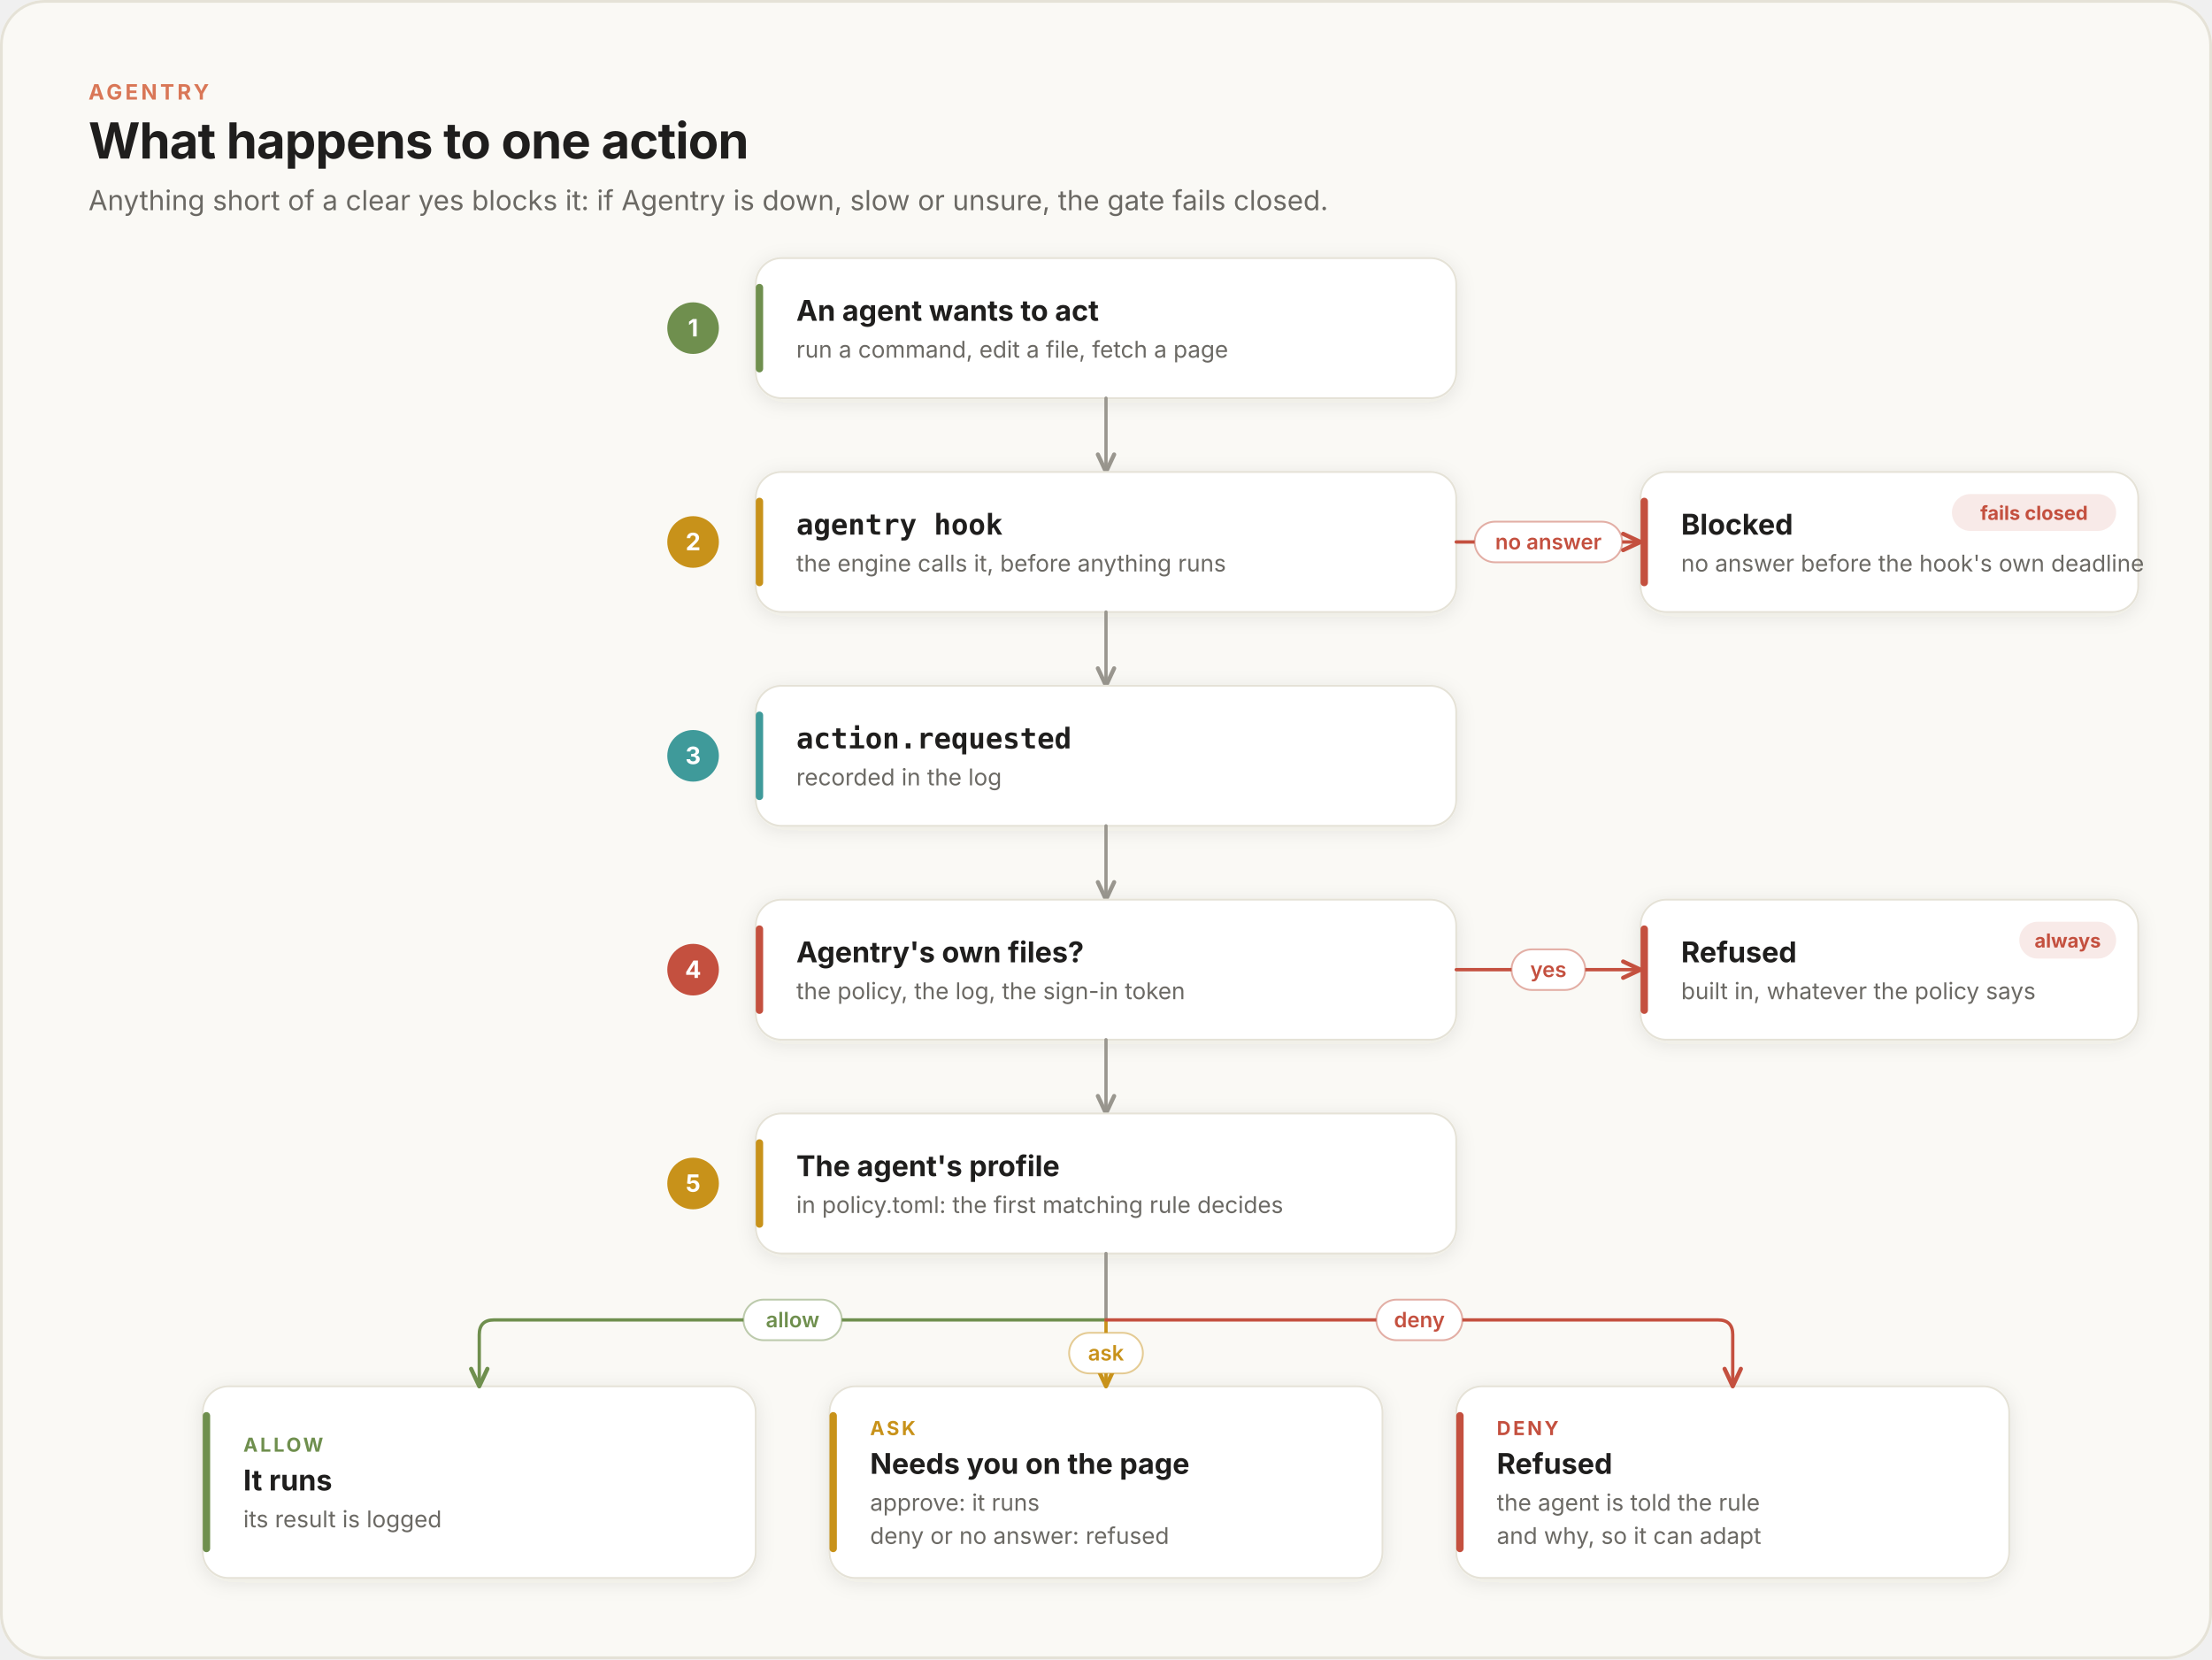
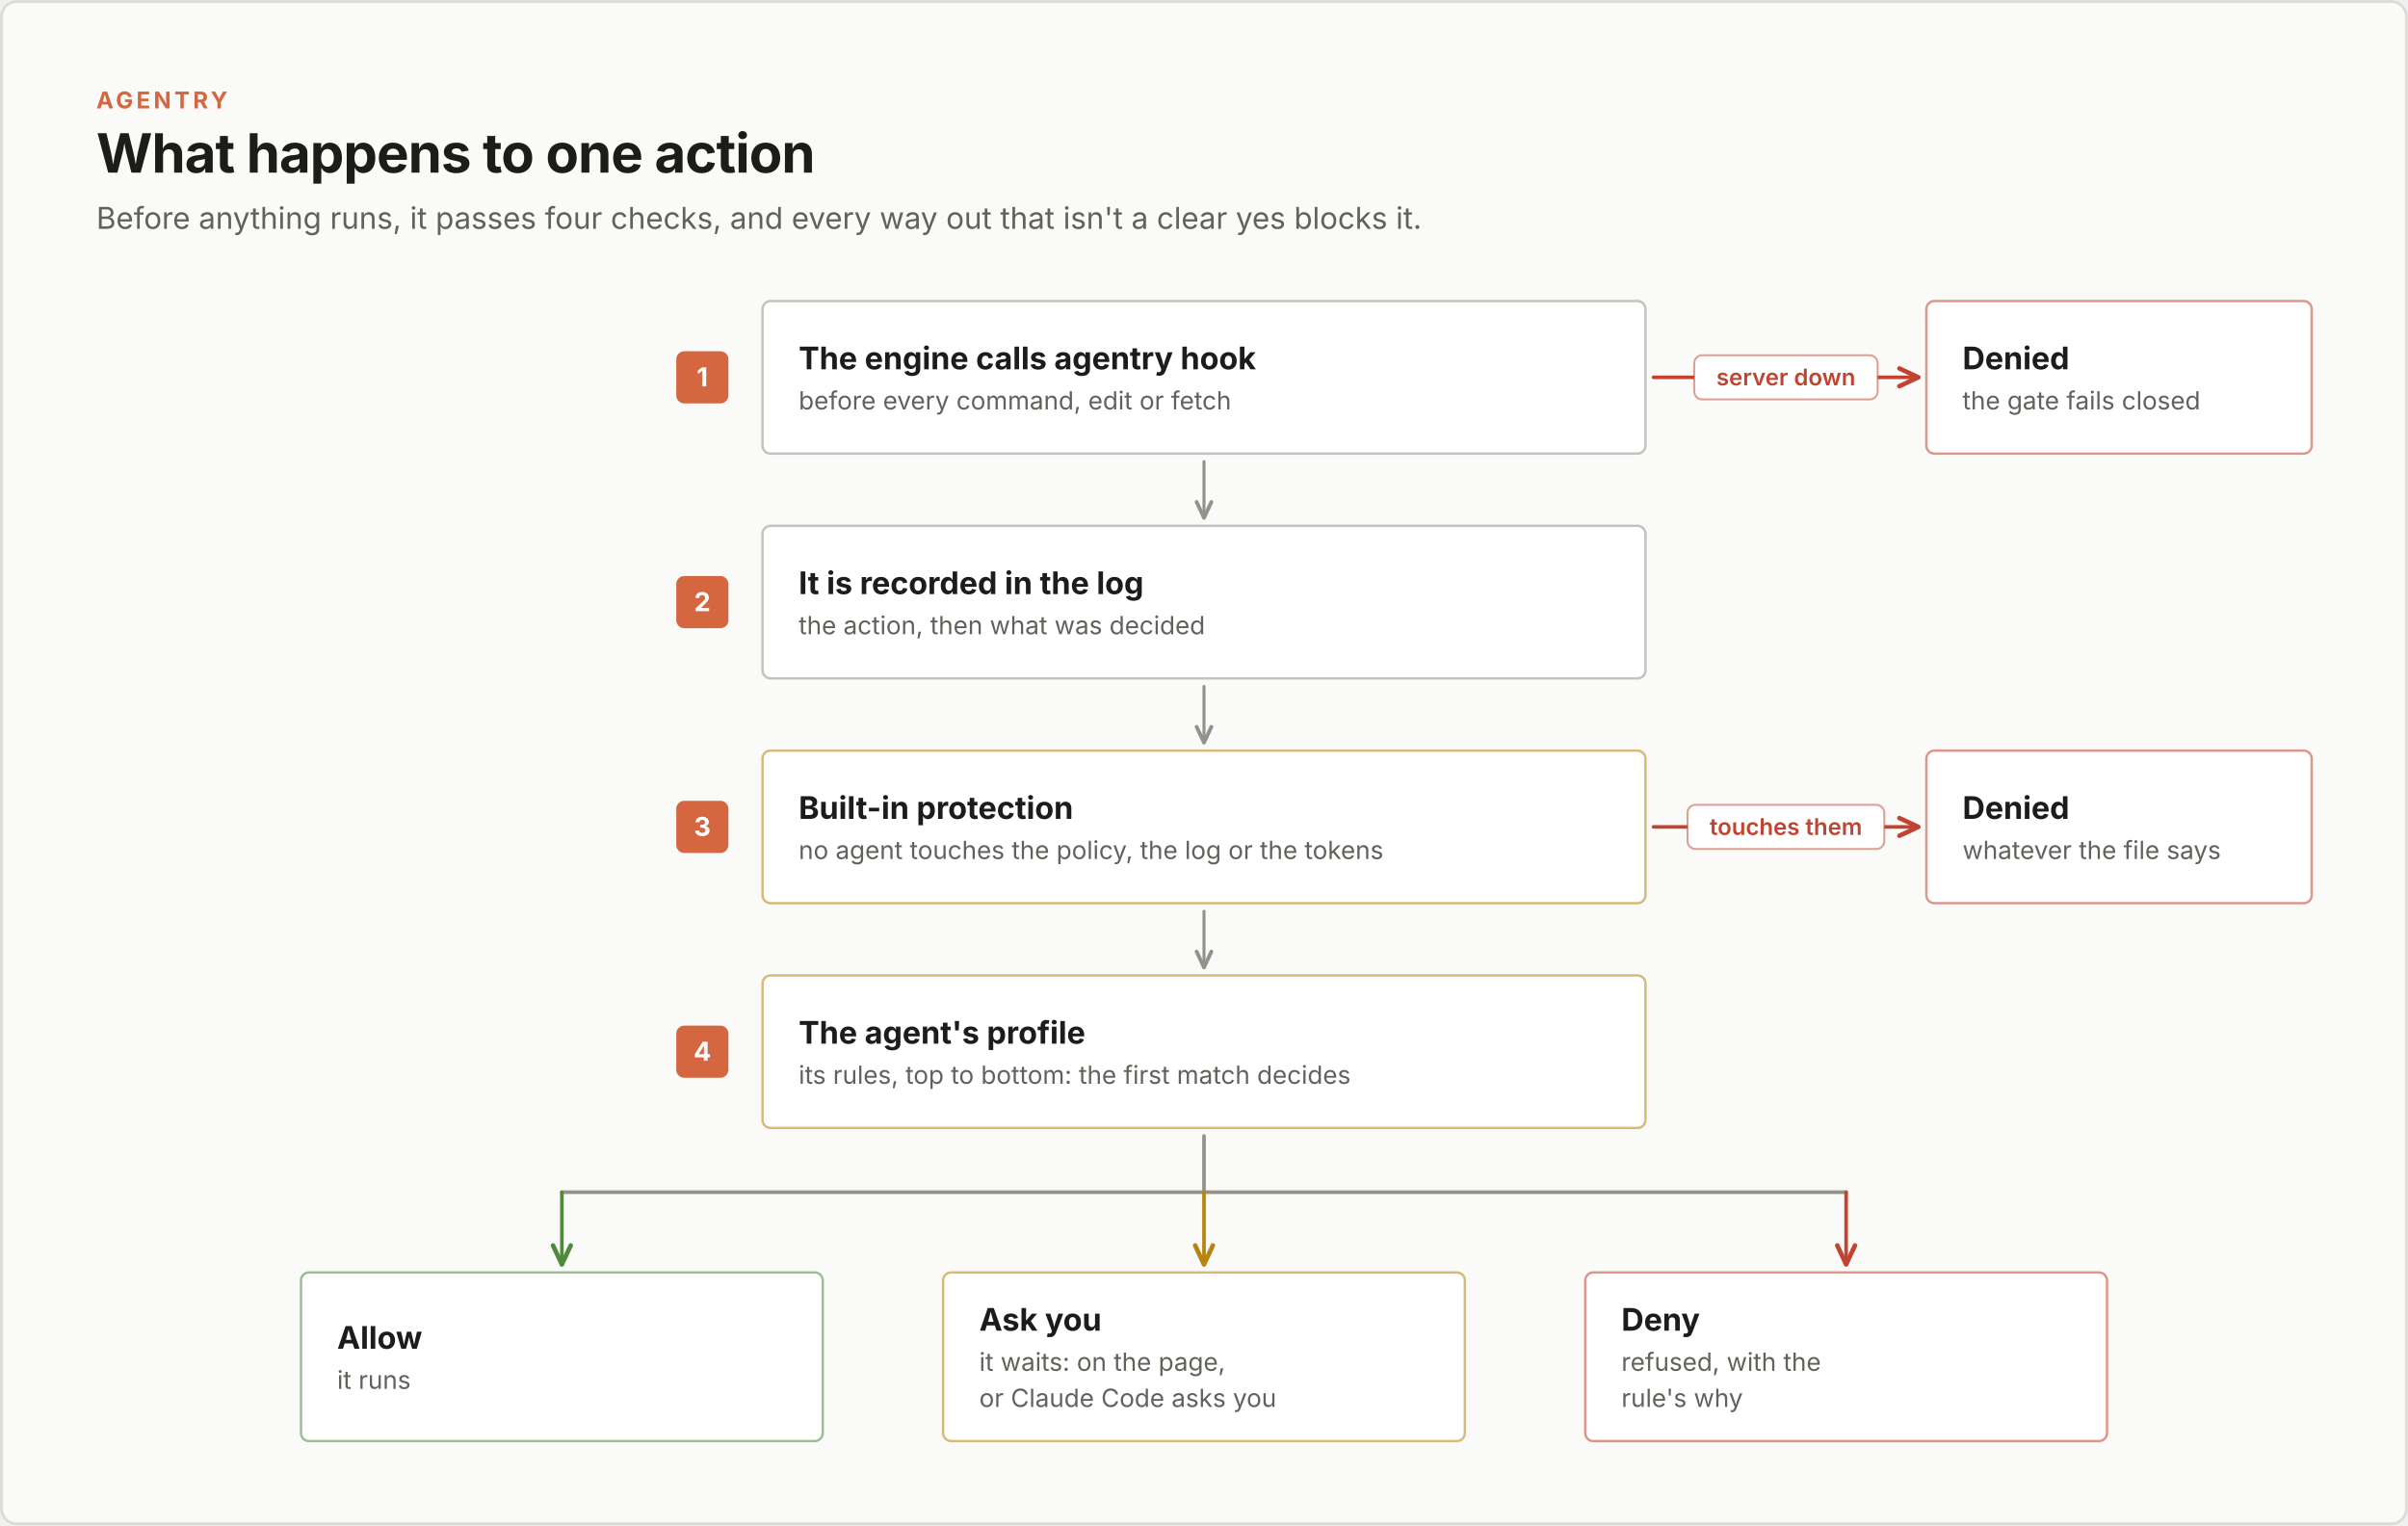
- <svg xmlns="http://www.w3.org/2000/svg" viewBox="0 0 1200 900" width="1200" height="900" font-family="Inter, ui-sans-serif, -apple-system, 'Segoe UI', Helvetica, Arial, sans-serif" role="img" aria-label="What happens to one action">
+ <svg xmlns="http://www.w3.org/2000/svg" viewBox="0 0 1200 760" width="1200" height="760" font-family="Inter, ui-sans-serif, -apple-system, 'Segoe UI', Helvetica, Arial, sans-serif" role="img" aria-label="What happens to one action">
  <defs>
-     <marker id="arrow-clay" viewBox="0 0 10 10" refX="8.5" refY="5" markerWidth="7" markerHeight="7" orient="auto-start-reverse">
-       <path d="M1,1.5 L8.5,5 L1,8.5" fill="none" stroke="#d97757" stroke-width="1.8" stroke-linecap="round" stroke-linejoin="round" />
+     <marker id="a-clay" viewBox="0 0 10 10" refX="8.5" refY="5" markerWidth="7" markerHeight="7" orient="auto-start-reverse">
+       <path d="M1,1.5 L8.5,5 L1,8.5" fill="none" stroke="#d4673f" stroke-width="1.8" stroke-linecap="round" stroke-linejoin="round" />
    </marker>
-     <marker id="arrow-blue" viewBox="0 0 10 10" refX="8.5" refY="5" markerWidth="7" markerHeight="7" orient="auto-start-reverse">
-       <path d="M1,1.5 L8.5,5 L1,8.5" fill="none" stroke="#5b8fc7" stroke-width="1.8" stroke-linecap="round" stroke-linejoin="round" />
+     <marker id="a-blue" viewBox="0 0 10 10" refX="8.5" refY="5" markerWidth="7" markerHeight="7" orient="auto-start-reverse">
+       <path d="M1,1.5 L8.5,5 L1,8.5" fill="none" stroke="#3f7cc0" stroke-width="1.8" stroke-linecap="round" stroke-linejoin="round" />
    </marker>
-     <marker id="arrow-green" viewBox="0 0 10 10" refX="8.5" refY="5" markerWidth="7" markerHeight="7" orient="auto-start-reverse">
-       <path d="M1,1.5 L8.5,5 L1,8.5" fill="none" stroke="#6f8f4e" stroke-width="1.8" stroke-linecap="round" stroke-linejoin="round" />
+     <marker id="a-green" viewBox="0 0 10 10" refX="8.5" refY="5" markerWidth="7" markerHeight="7" orient="auto-start-reverse">
+       <path d="M1,1.5 L8.5,5 L1,8.5" fill="none" stroke="#4f8a3c" stroke-width="1.8" stroke-linecap="round" stroke-linejoin="round" />
    </marker>
-     <marker id="arrow-amber" viewBox="0 0 10 10" refX="8.5" refY="5" markerWidth="7" markerHeight="7" orient="auto-start-reverse">
-       <path d="M1,1.5 L8.5,5 L1,8.5" fill="none" stroke="#c8921a" stroke-width="1.8" stroke-linecap="round" stroke-linejoin="round" />
+     <marker id="a-amber" viewBox="0 0 10 10" refX="8.5" refY="5" markerWidth="7" markerHeight="7" orient="auto-start-reverse">
+       <path d="M1,1.5 L8.5,5 L1,8.5" fill="none" stroke="#b7840d" stroke-width="1.8" stroke-linecap="round" stroke-linejoin="round" />
    </marker>
-     <marker id="arrow-red" viewBox="0 0 10 10" refX="8.5" refY="5" markerWidth="7" markerHeight="7" orient="auto-start-reverse">
-       <path d="M1,1.5 L8.5,5 L1,8.5" fill="none" stroke="#c4503f" stroke-width="1.8" stroke-linecap="round" stroke-linejoin="round" />
+     <marker id="a-red" viewBox="0 0 10 10" refX="8.5" refY="5" markerWidth="7" markerHeight="7" orient="auto-start-reverse">
+       <path d="M1,1.5 L8.5,5 L1,8.5" fill="none" stroke="#c0442f" stroke-width="1.8" stroke-linecap="round" stroke-linejoin="round" />
    </marker>
-     <marker id="arrow-teal" viewBox="0 0 10 10" refX="8.5" refY="5" markerWidth="7" markerHeight="7" orient="auto-start-reverse">
-       <path d="M1,1.5 L8.5,5 L1,8.5" fill="none" stroke="#3f9a9a" stroke-width="1.8" stroke-linecap="round" stroke-linejoin="round" />
+     <marker id="a-teal" viewBox="0 0 10 10" refX="8.5" refY="5" markerWidth="7" markerHeight="7" orient="auto-start-reverse">
+       <path d="M1,1.5 L8.5,5 L1,8.5" fill="none" stroke="#2f8f8f" stroke-width="1.8" stroke-linecap="round" stroke-linejoin="round" />
    </marker>
-     <marker id="arrow-muted" viewBox="0 0 10 10" refX="8.5" refY="5" markerWidth="7" markerHeight="7" orient="auto-start-reverse">
-       <path d="M1,1.5 L8.5,5 L1,8.5" fill="none" stroke="#9a978f" stroke-width="1.8" stroke-linecap="round" stroke-linejoin="round" />
+     <marker id="a-muted" viewBox="0 0 10 10" refX="8.5" refY="5" markerWidth="7" markerHeight="7" orient="auto-start-reverse">
+       <path d="M1,1.5 L8.5,5 L1,8.5" fill="none" stroke="#93918a" stroke-width="1.8" stroke-linecap="round" stroke-linejoin="round" />
    </marker>
-     <filter id="shadow" x="-10%" y="-20%" width="120%" height="150%">
-       <feDropShadow dx="0" dy="2" stdDeviation="5" flood-color="#3d3929" flood-opacity="0.09" />
-     </filter>
-     <radialGradient id="hub" cx="40%" cy="35%" r="75%">
-       <stop offset="0%" stop-color="#e8987a" />
-       <stop offset="100%" stop-color="#d97757" />
-     </radialGradient>
-     <linearGradient id="logtop" x1="0" y1="0" x2="0" y2="1">
-       <stop offset="0%" stop-color="#e3f1f1" />
-       <stop offset="100%" stop-color="#cfe6e6" />
-     </linearGradient>
  </defs>
-   <rect width="1200" height="900" rx="24" fill="#faf9f5" />
-   <rect x="0.75" y="0.75" width="1198.5" height="898.5" rx="23.5" fill="none" stroke="#e5e2d7" stroke-width="1.5" />
-   <text x="48" y="54" font-size="11.5" font-weight="700" letter-spacing="1.6" fill="#d97757">AGENTRY</text>
-   <text x="48" y="86" font-size="27" font-weight="700" fill="#1f1e1d" letter-spacing="-0.4">What happens to one action</text>
-   <text x="48" y="114" font-size="15" fill="#6b6964">Anything short of a clear yes blocks it: if Agentry is down, slow or unsure, the gate fails closed.</text>
-   <circle cx="376" cy="178.0" r="14" fill="#6f8f4e" />
-   <text x="376" y="182.5" font-size="13" font-weight="700" text-anchor="middle" fill="#ffffff">1</text>
-   <g filter="url(#shadow)">
-     <rect x="410" y="140" width="380" height="76" rx="14" fill="#ffffff" stroke="#e5e2d7" stroke-width="1" />
-   </g>
-   <rect x="410" y="154" width="4" height="48" rx="2" fill="#6f8f4e" />
-   <text x="432" y="174.0" font-size="15.5" font-weight="650" fill="#1f1e1d">An agent wants to act</text>
-   <text x="432" y="194.0" font-size="12.5" fill="#6b6964">run a command, edit a file, fetch a page</text>
-   <path d="M600.0,216 V256" fill="none" stroke="#9a978f" stroke-width="1.8" stroke-linecap="round" stroke-linejoin="round" marker-end="url(#arrow-muted)" />
-   <circle cx="376" cy="294.0" r="14" fill="#c8921a" />
-   <text x="376" y="298.5" font-size="13" font-weight="700" text-anchor="middle" fill="#ffffff">2</text>
-   <g filter="url(#shadow)">
-     <rect x="410" y="256" width="380" height="76" rx="14" fill="#ffffff" stroke="#e5e2d7" stroke-width="1" />
-   </g>
-   <rect x="410" y="270" width="4" height="48" rx="2" fill="#c8921a" />
-   <text x="432" y="290.0" font-size="15.5" font-weight="650" font-family="ui-monospace, 'SF Mono', Menlo, Consolas, monospace" fill="#1f1e1d">agentry hook</text>
-   <text x="432" y="310.0" font-size="12.5" fill="#6b6964">the engine calls it, before anything runs</text>
-   <path d="M600.0,332 V372" fill="none" stroke="#9a978f" stroke-width="1.8" stroke-linecap="round" stroke-linejoin="round" marker-end="url(#arrow-muted)" />
-   <circle cx="376" cy="410.0" r="14" fill="#3f9a9a" />
-   <text x="376" y="414.5" font-size="13" font-weight="700" text-anchor="middle" fill="#ffffff">3</text>
-   <g filter="url(#shadow)">
-     <rect x="410" y="372" width="380" height="76" rx="14" fill="#ffffff" stroke="#e5e2d7" stroke-width="1" />
-   </g>
-   <rect x="410" y="386" width="4" height="48" rx="2" fill="#3f9a9a" />
-   <text x="432" y="406.0" font-size="15.5" font-weight="650" font-family="ui-monospace, 'SF Mono', Menlo, Consolas, monospace" fill="#1f1e1d">action.requested</text>
-   <text x="432" y="426.0" font-size="12.5" fill="#6b6964">recorded in the log</text>
-   <path d="M600.0,448 V488" fill="none" stroke="#9a978f" stroke-width="1.8" stroke-linecap="round" stroke-linejoin="round" marker-end="url(#arrow-muted)" />
-   <circle cx="376" cy="526.0" r="14" fill="#c4503f" />
-   <text x="376" y="530.5" font-size="13" font-weight="700" text-anchor="middle" fill="#ffffff">4</text>
-   <g filter="url(#shadow)">
-     <rect x="410" y="488" width="380" height="76" rx="14" fill="#ffffff" stroke="#e5e2d7" stroke-width="1" />
-   </g>
-   <rect x="410" y="502" width="4" height="48" rx="2" fill="#c4503f" />
-   <text x="432" y="522.0" font-size="15.5" font-weight="650" fill="#1f1e1d">Agentry's own files?</text>
-   <text x="432" y="542.0" font-size="12.5" fill="#6b6964">the policy, the log, the sign-in token</text>
-   <path d="M600.0,564 V604" fill="none" stroke="#9a978f" stroke-width="1.8" stroke-linecap="round" stroke-linejoin="round" marker-end="url(#arrow-muted)" />
-   <circle cx="376" cy="642.0" r="14" fill="#c8921a" />
-   <text x="376" y="646.5" font-size="13" font-weight="700" text-anchor="middle" fill="#ffffff">5</text>
-   <g filter="url(#shadow)">
-     <rect x="410" y="604" width="380" height="76" rx="14" fill="#ffffff" stroke="#e5e2d7" stroke-width="1" />
-   </g>
-   <rect x="410" y="618" width="4" height="48" rx="2" fill="#c8921a" />
-   <text x="432" y="638.0" font-size="15.5" font-weight="650" fill="#1f1e1d">The agent's profile</text>
-   <text x="432" y="658.0" font-size="12.5" fill="#6b6964">in policy.toml: the first matching rule decides</text>
-   <g filter="url(#shadow)">
-     <rect x="890" y="256" width="270" height="76" rx="14" fill="#ffffff" stroke="#e5e2d7" stroke-width="1" />
-   </g>
-   <rect x="890" y="270" width="4" height="48" rx="2" fill="#c4503f" />
-   <text x="912" y="290.0" font-size="15.5" font-weight="650" fill="#1f1e1d">Blocked</text>
-   <text x="912" y="310.0" font-size="12.5" fill="#6b6964">no answer before the hook's own deadline</text>
-   <rect x="1058.92" y="268" width="89.08" height="20" rx="10" fill="#c4503f" fill-opacity="0.12" />
-   <text x="1103.46" y="282" font-size="10.5" font-weight="700" text-anchor="middle" fill="#c4503f">fails closed</text>
-   <path d="M790,294 H890" fill="none" stroke="#c4503f" stroke-width="1.8" stroke-linecap="round" stroke-linejoin="round" marker-end="url(#arrow-red)" />
-   <rect x="799.985" y="283" width="80.03" height="22" rx="11" fill="#ffffff" stroke="#c4503f" stroke-opacity="0.45" />
-   <text x="840.0" y="298" font-size="11.5" font-weight="600" text-anchor="middle" fill="#c4503f">no answer</text>
-   <g filter="url(#shadow)">
-     <rect x="890" y="488" width="270" height="76" rx="14" fill="#ffffff" stroke="#e5e2d7" stroke-width="1" />
-   </g>
-   <rect x="890" y="502" width="4" height="48" rx="2" fill="#c4503f" />
-   <text x="912" y="522.0" font-size="15.5" font-weight="650" fill="#1f1e1d">Refused</text>
-   <text x="912" y="542.0" font-size="12.5" fill="#6b6964">built in, whatever the policy says</text>
-   <rect x="1095.46" y="500" width="52.54" height="20" rx="10" fill="#c4503f" fill-opacity="0.12" />
-   <text x="1121.73" y="514" font-size="10.5" font-weight="700" text-anchor="middle" fill="#c4503f">always</text>
-   <path d="M790,526 H890" fill="none" stroke="#c4503f" stroke-width="1.8" stroke-linecap="round" stroke-linejoin="round" marker-end="url(#arrow-red)" />
-   <rect x="819.995" y="515" width="40.01" height="22" rx="11" fill="#ffffff" stroke="#c4503f" stroke-opacity="0.45" />
-   <text x="840.0" y="530" font-size="11.5" font-weight="600" text-anchor="middle" fill="#c4503f">yes</text>
-   <path d="M600.0,680 V716" fill="none" stroke="#9a978f" stroke-width="1.8" stroke-linecap="round" stroke-linejoin="round" />
-   <g filter="url(#shadow)">
-     <rect x="110" y="752" width="300" height="104" rx="14" fill="#ffffff" stroke="#e5e2d7" stroke-width="1" />
-   </g>
-   <rect x="110" y="766" width="4" height="76" rx="2" fill="#6f8f4e" />
-   <text x="132" y="787.5" font-size="10.5" font-weight="700" letter-spacing="1.3" fill="#6f8f4e">ALLOW</text>
-   <text x="132" y="808.5" font-size="15.5" font-weight="650" fill="#1f1e1d">It runs</text>
-   <text x="132" y="828.5" font-size="12.5" fill="#6b6964">its result is logged</text>
-   <path d="M600.0,716 H268.0 Q260.0,716 260.0,724 V752" fill="none" stroke="#6f8f4e" stroke-width="1.8" stroke-linecap="round" stroke-linejoin="round" marker-end="url(#arrow-green)" />
-   <rect x="403.325" y="705" width="53.35" height="22" rx="11" fill="#ffffff" stroke="#6f8f4e" stroke-opacity="0.45" />
-   <text x="430.0" y="720" font-size="11.5" font-weight="600" text-anchor="middle" fill="#6f8f4e">allow</text>
-   <g filter="url(#shadow)">
-     <rect x="450" y="752" width="300" height="104" rx="14" fill="#ffffff" stroke="#e5e2d7" stroke-width="1" />
-   </g>
-   <rect x="450" y="766" width="4" height="76" rx="2" fill="#c8921a" />
-   <text x="472" y="778.5" font-size="10.5" font-weight="700" letter-spacing="1.3" fill="#c8921a">ASK</text>
-   <text x="472" y="799.5" font-size="15.5" font-weight="650" fill="#1f1e1d">Needs you on the page</text>
-   <text x="472" y="819.5" font-size="12.5" fill="#6b6964">approve: it runs</text>
-   <text x="472" y="837.5" font-size="12.5" fill="#6b6964">deny or no answer: refused</text>
-   <path d="M600.0,716 V752" fill="none" stroke="#c8921a" stroke-width="1.8" stroke-linecap="round" stroke-linejoin="round" marker-end="url(#arrow-amber)" />
-   <rect x="579.995" y="723" width="40.01" height="22" rx="11" fill="#ffffff" stroke="#c8921a" stroke-opacity="0.45" />
-   <text x="600.0" y="738" font-size="11.5" font-weight="600" text-anchor="middle" fill="#c8921a">ask</text>
-   <g filter="url(#shadow)">
-     <rect x="790" y="752" width="300" height="104" rx="14" fill="#ffffff" stroke="#e5e2d7" stroke-width="1" />
-   </g>
-   <rect x="790" y="766" width="4" height="76" rx="2" fill="#c4503f" />
-   <text x="812" y="778.5" font-size="10.5" font-weight="700" letter-spacing="1.3" fill="#c4503f">DENY</text>
-   <text x="812" y="799.5" font-size="15.5" font-weight="650" fill="#1f1e1d">Refused</text>
-   <text x="812" y="819.5" font-size="12.5" fill="#6b6964">the agent is told the rule</text>
-   <text x="812" y="837.5" font-size="12.5" fill="#6b6964">and why, so it can adapt</text>
-   <path d="M600.0,716 H932.0 Q940.0,716 940.0,724 V752" fill="none" stroke="#c4503f" stroke-width="1.8" stroke-linecap="round" stroke-linejoin="round" marker-end="url(#arrow-red)" />
-   <rect x="746.66" y="705" width="46.68" height="22" rx="11" fill="#ffffff" stroke="#c4503f" stroke-opacity="0.45" />
-   <text x="770.0" y="720" font-size="11.5" font-weight="600" text-anchor="middle" fill="#c4503f">deny</text>
+   <rect width="1200" height="760" rx="8" fill="#fafaf8" />
+   <rect x="0.75" y="0.75" width="1198.5" height="758.5" rx="7.5" fill="none" stroke="#dddcd6" stroke-width="1.5" />
+   <text x="48" y="54" font-size="11.5" font-weight="700" letter-spacing="1.6" fill="#d4673f">AGENTRY</text>
+   <text x="48" y="86" font-size="27" font-weight="700" fill="#1c1c1b" letter-spacing="-0.4">What happens to one action</text>
+   <text x="48" y="114" font-size="15" fill="#62615c">Before anything runs, it passes four checks, and every way out that isn't a clear yes blocks it.</text>
+   <rect x="337" y="175" width="26" height="26" rx="4" fill="#d4673f" />
+   <text x="350" y="192.5" font-size="13" font-weight="700" text-anchor="middle" fill="#ffffff">1</text>
+   <rect x="380" y="150" width="440" height="76" rx="4" fill="#ffffff" stroke="#93918a" stroke-opacity="0.55" stroke-width="1.2" />
+   <text x="398" y="184.0" font-size="15.5" font-weight="650" fill="#1c1c1b">The engine calls agentry hook</text>
+   <text x="398" y="204.0" font-size="12.5" fill="#62615c">before every command, edit or fetch</text>
+   <path d="M600,230 V258" fill="none" stroke="#93918a" stroke-width="1.5" stroke-linecap="round" stroke-linejoin="round" marker-end="url(#a-muted)" />
+   <rect x="337" y="287" width="26" height="26" rx="4" fill="#d4673f" />
+   <text x="350" y="304.5" font-size="13" font-weight="700" text-anchor="middle" fill="#ffffff">2</text>
+   <rect x="380" y="262" width="440" height="76" rx="4" fill="#ffffff" stroke="#93918a" stroke-opacity="0.55" stroke-width="1.2" />
+   <text x="398" y="296.0" font-size="15.5" font-weight="650" fill="#1c1c1b">It is recorded in the log</text>
+   <text x="398" y="316.0" font-size="12.5" fill="#62615c">the action, then what was decided</text>
+   <path d="M600,342 V370" fill="none" stroke="#93918a" stroke-width="1.5" stroke-linecap="round" stroke-linejoin="round" marker-end="url(#a-muted)" />
+   <rect x="337" y="399" width="26" height="26" rx="4" fill="#d4673f" />
+   <text x="350" y="416.5" font-size="13" font-weight="700" text-anchor="middle" fill="#ffffff">3</text>
+   <rect x="380" y="374" width="440" height="76" rx="4" fill="#ffffff" stroke="#b7840d" stroke-opacity="0.55" stroke-width="1.2" />
+   <text x="398" y="408.0" font-size="15.5" font-weight="650" fill="#1c1c1b">Built-in protection</text>
+   <text x="398" y="428.0" font-size="12.5" fill="#62615c">no agent touches the policy, the log or the tokens</text>
+   <path d="M600,454 V482" fill="none" stroke="#93918a" stroke-width="1.5" stroke-linecap="round" stroke-linejoin="round" marker-end="url(#a-muted)" />
+   <rect x="337" y="511" width="26" height="26" rx="4" fill="#d4673f" />
+   <text x="350" y="528.5" font-size="13" font-weight="700" text-anchor="middle" fill="#ffffff">4</text>
+   <rect x="380" y="486" width="440" height="76" rx="4" fill="#ffffff" stroke="#b7840d" stroke-opacity="0.55" stroke-width="1.2" />
+   <text x="398" y="520.0" font-size="15.5" font-weight="650" fill="#1c1c1b">The agent's profile</text>
+   <text x="398" y="540.0" font-size="12.5" fill="#62615c">its rules, top to bottom: the first match decides</text>
+   <rect x="960" y="150" width="192" height="76" rx="4" fill="#ffffff" stroke="#c0442f" stroke-opacity="0.55" stroke-width="1.2" />
+   <text x="978" y="184.0" font-size="15.5" font-weight="650" fill="#1c1c1b">Denied</text>
+   <text x="978" y="204.0" font-size="12.5" fill="#62615c">the gate fails closed</text>
+   <path d="M824,188 H956" fill="none" stroke="#c0442f" stroke-width="1.8" stroke-linecap="round" stroke-linejoin="round" marker-end="url(#a-red)" />
+   <rect x="844.315" y="177" width="91.37" height="22" rx="4" fill="#ffffff" stroke="#c0442f" stroke-opacity="0.5" />
+   <text x="890" y="192" font-size="11.5" font-weight="600" text-anchor="middle" fill="#c0442f">server down</text>
+   <rect x="960" y="374" width="192" height="76" rx="4" fill="#ffffff" stroke="#c0442f" stroke-opacity="0.55" stroke-width="1.2" />
+   <text x="978" y="408.0" font-size="15.5" font-weight="650" fill="#1c1c1b">Denied</text>
+   <text x="978" y="428.0" font-size="12.5" fill="#62615c">whatever the file says</text>
+   <path d="M824,412 H956" fill="none" stroke="#c0442f" stroke-width="1.8" stroke-linecap="round" stroke-linejoin="round" marker-end="url(#a-red)" />
+   <rect x="840.98" y="401" width="98.04" height="22" rx="4" fill="#ffffff" stroke="#c0442f" stroke-opacity="0.5" />
+   <text x="890" y="416" font-size="11.5" font-weight="600" text-anchor="middle" fill="#c0442f">touches them</text>
+   <path d="M600,566 V594" fill="none" stroke="#93918a" stroke-width="1.8" stroke-linecap="round" stroke-linejoin="round" />
+   <path d="M280,594 H920" fill="none" stroke="#93918a" stroke-width="1.8" stroke-linecap="round" stroke-linejoin="round" />
+   <path d="M280,594 V630" fill="none" stroke="#4f8a3c" stroke-width="1.8" stroke-linecap="round" stroke-linejoin="round" marker-end="url(#a-green)" />
+   <path d="M600,594 V630" fill="none" stroke="#b7840d" stroke-width="1.8" stroke-linecap="round" stroke-linejoin="round" marker-end="url(#a-amber)" />
+   <path d="M920,594 V630" fill="none" stroke="#c0442f" stroke-width="1.8" stroke-linecap="round" stroke-linejoin="round" marker-end="url(#a-red)" />
+   <rect x="150" y="634" width="260" height="84" rx="4" fill="#ffffff" stroke="#4f8a3c" stroke-opacity="0.55" stroke-width="1.2" />
+   <text x="168" y="672.0" font-size="15.5" font-weight="650" fill="#1c1c1b">Allow</text>
+   <text x="168" y="692.0" font-size="12.5" fill="#62615c">it runs</text>
+   <rect x="470" y="634" width="260" height="84" rx="4" fill="#ffffff" stroke="#b7840d" stroke-opacity="0.55" stroke-width="1.2" />
+   <text x="488" y="663.0" font-size="15.5" font-weight="650" fill="#1c1c1b">Ask you</text>
+   <text x="488" y="683.0" font-size="12.5" fill="#62615c">it waits: on the page,</text>
+   <text x="488" y="701.0" font-size="12.5" fill="#62615c">or Claude Code asks you</text>
+   <rect x="790" y="634" width="260" height="84" rx="4" fill="#ffffff" stroke="#c0442f" stroke-opacity="0.55" stroke-width="1.2" />
+   <text x="808" y="663.0" font-size="15.5" font-weight="650" fill="#1c1c1b">Deny</text>
+   <text x="808" y="683.0" font-size="12.5" fill="#62615c">refused, with the</text>
+   <text x="808" y="701.0" font-size="12.5" fill="#62615c">rule's why</text>
</svg>
